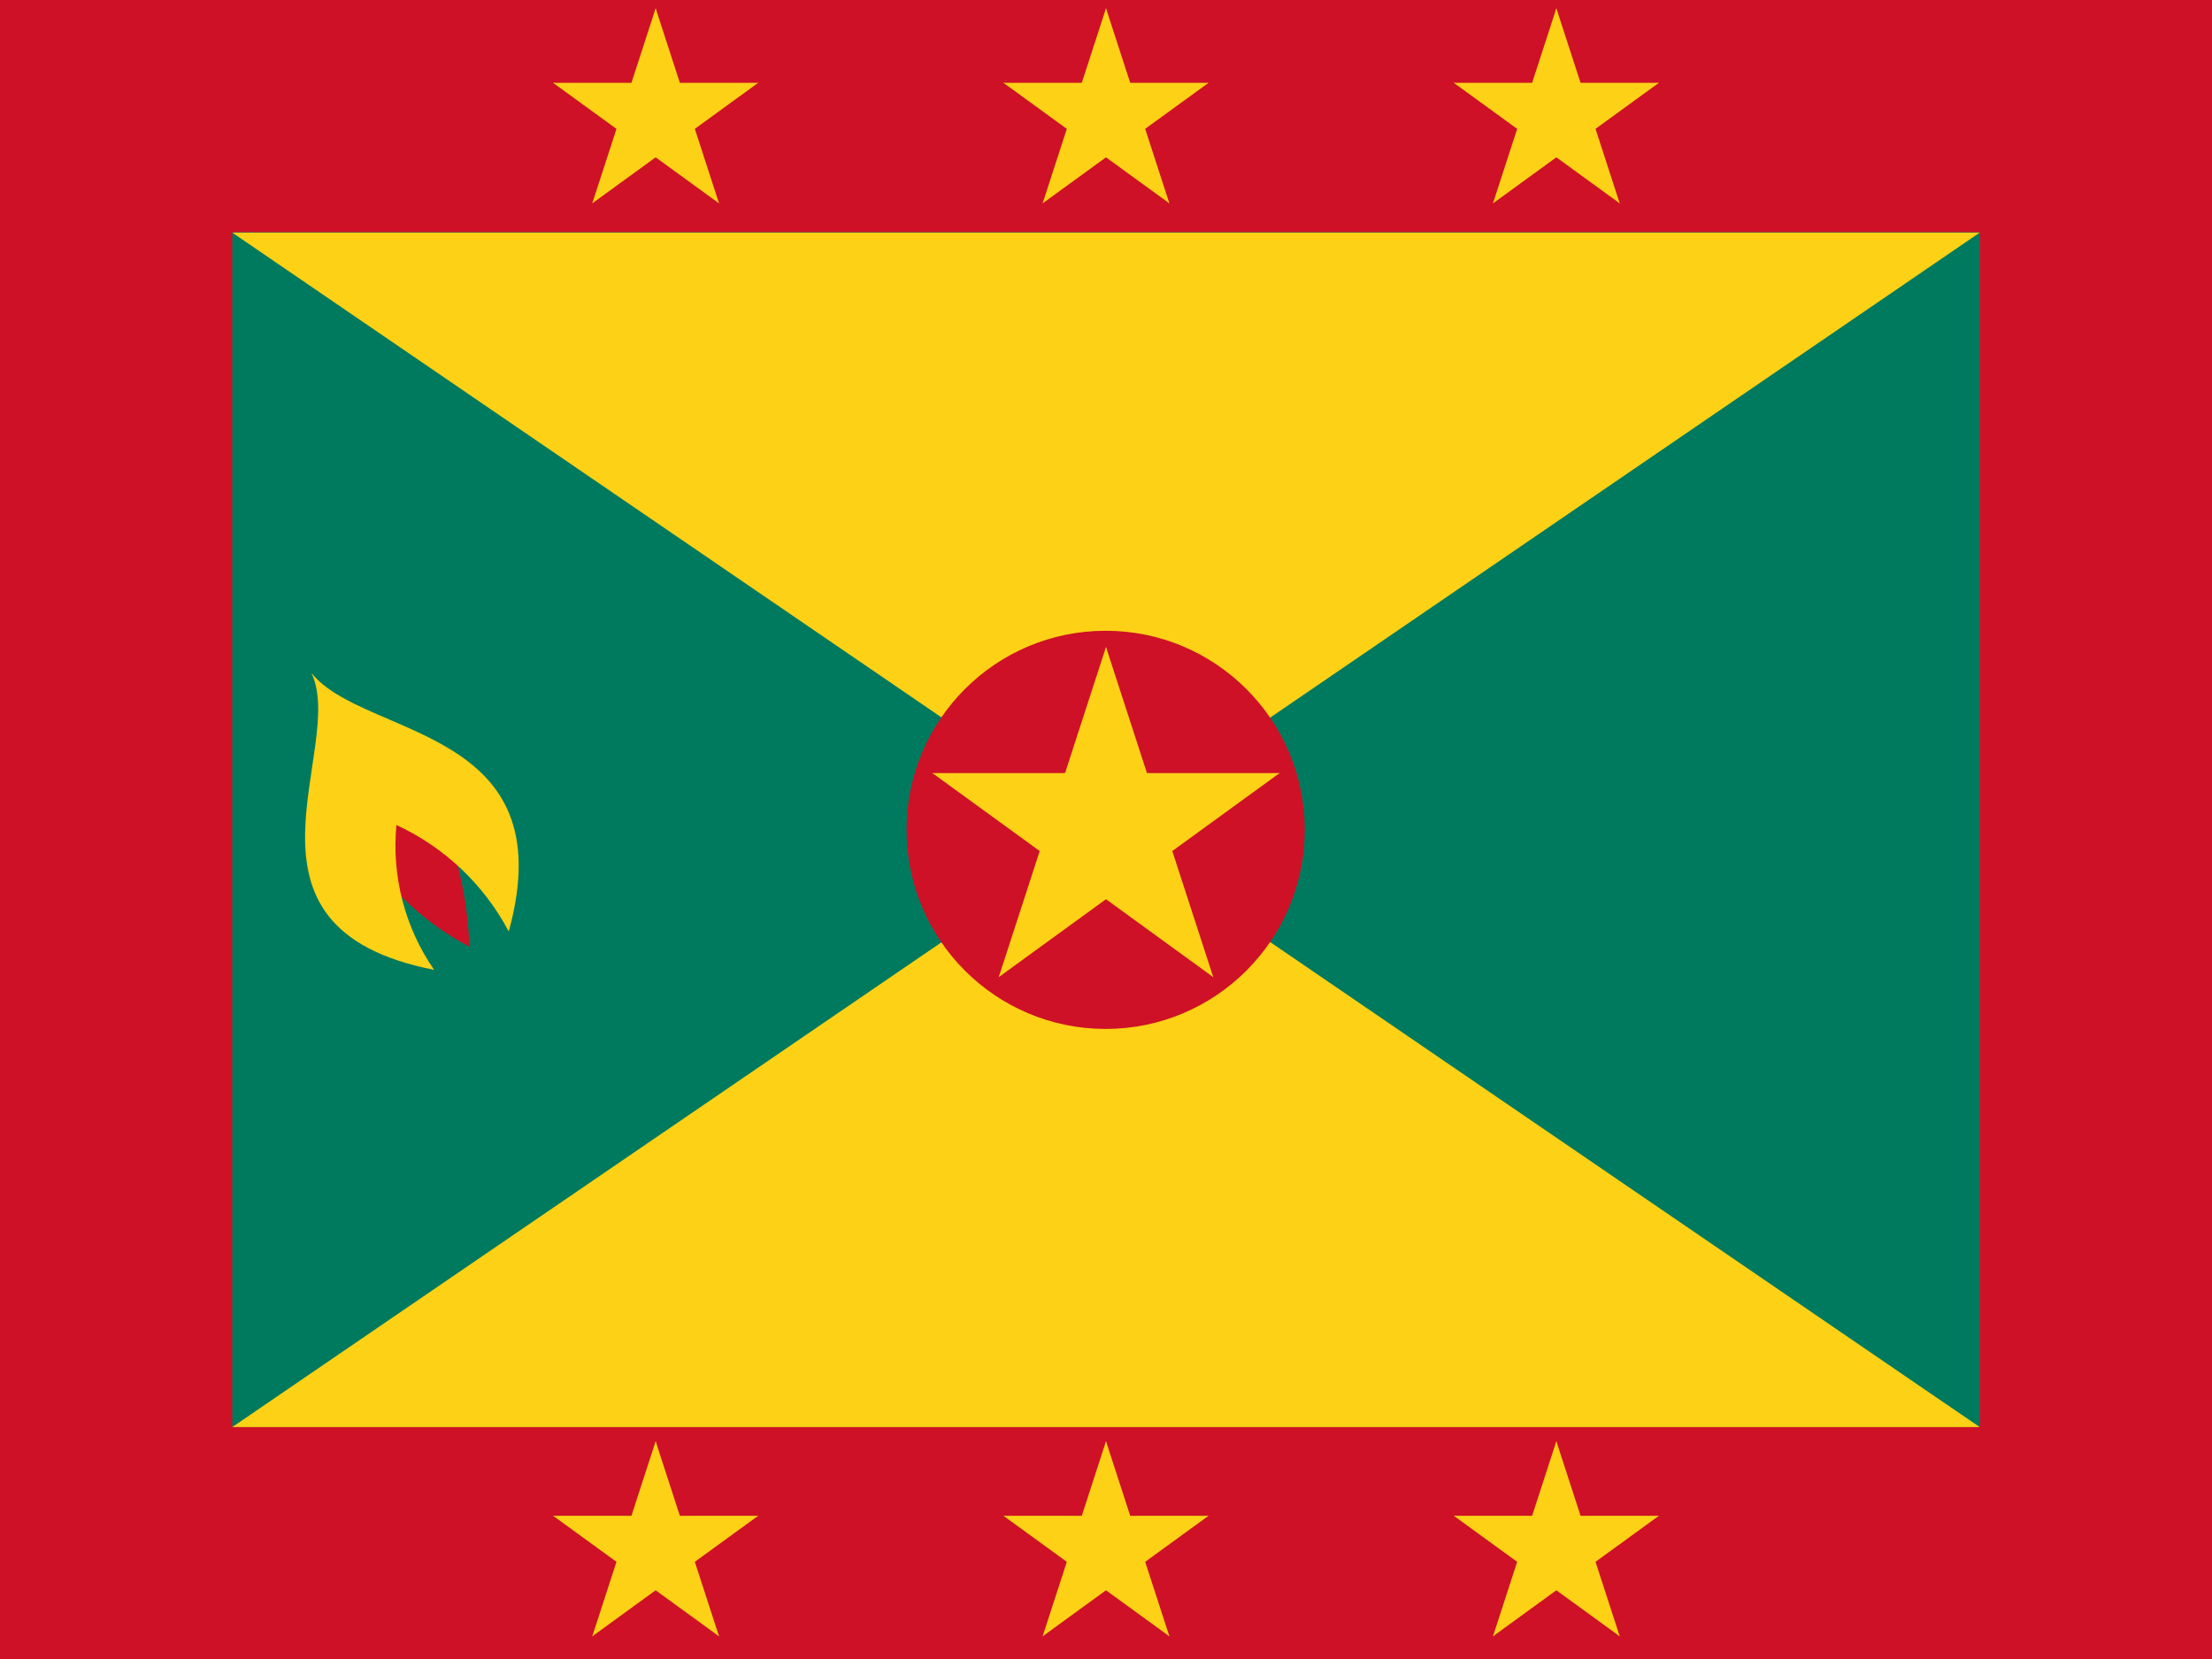
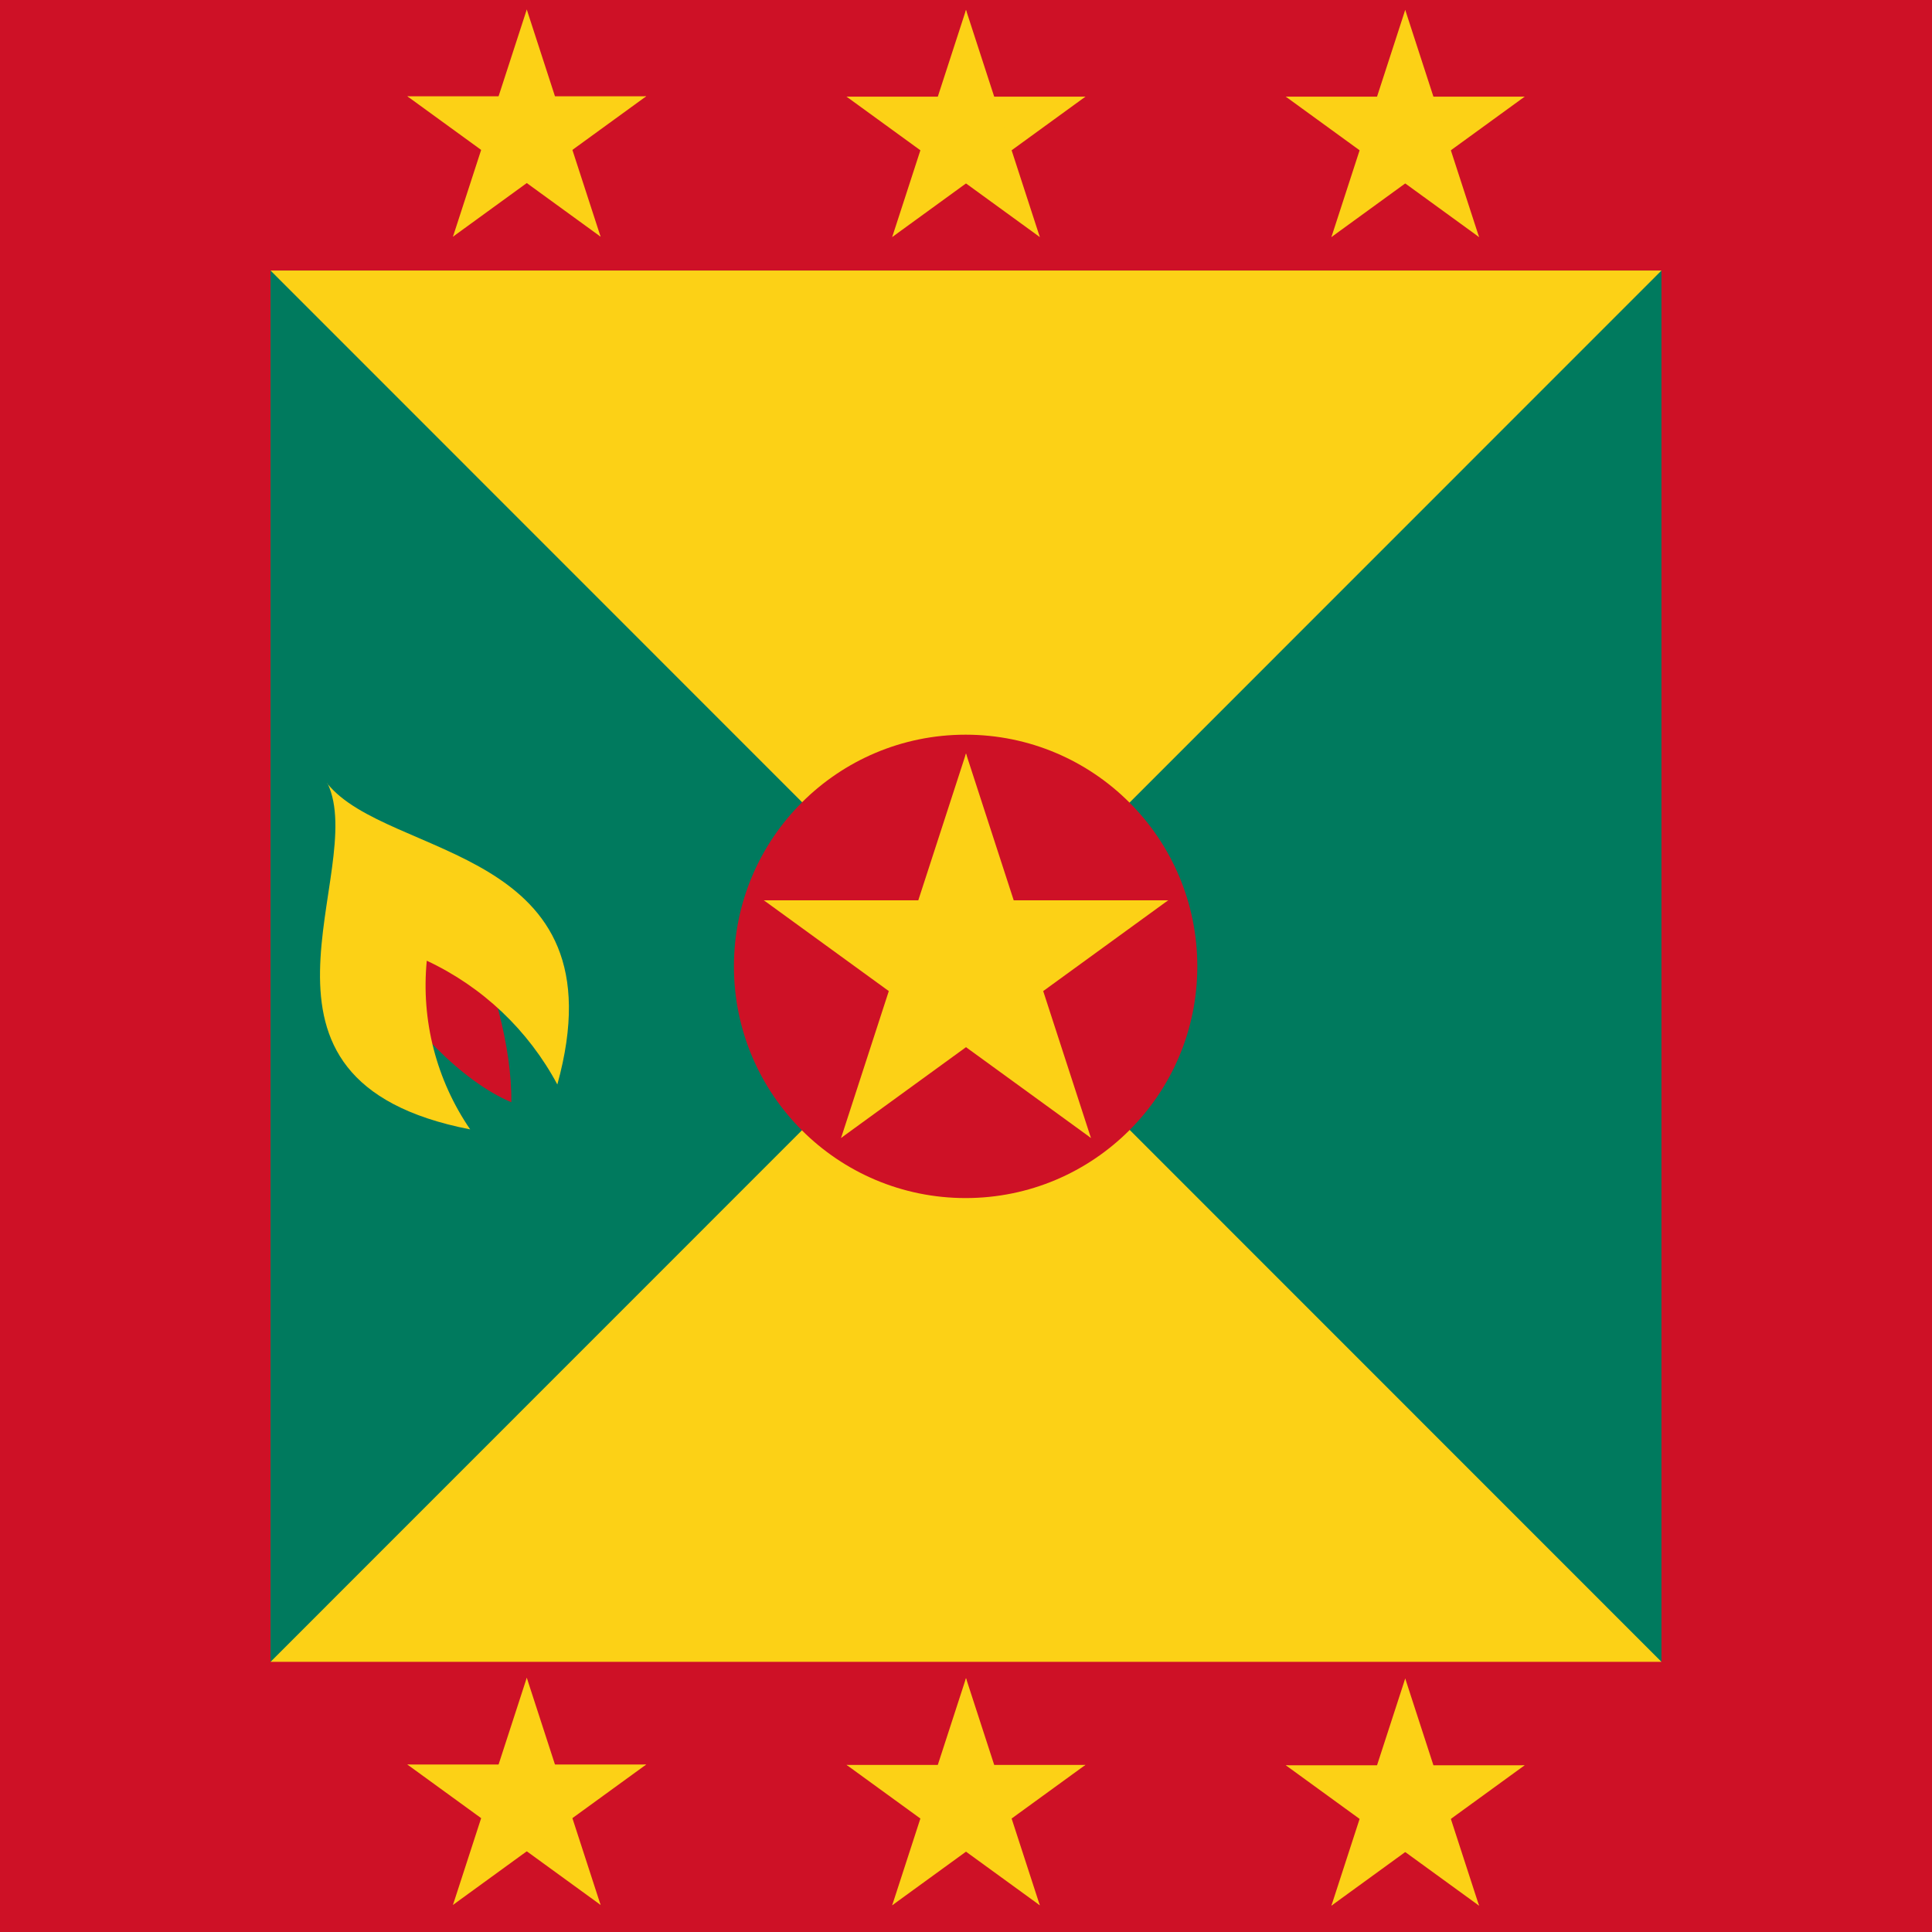
- <svg xmlns="http://www.w3.org/2000/svg" xmlns:xlink="http://www.w3.org/1999/xlink" id="flag-icons-gd" viewBox="0 0 640 480">
+ <svg xmlns="http://www.w3.org/2000/svg" xmlns:xlink="http://www.w3.org/1999/xlink" id="flag-icons-gd" viewBox="0 0 512 512">
  <defs>
    <g id="gd-c">
      <g id="gd-b">
        <path id="gd-a" fill="#fcd116" d="M0-1v1h.5" transform="rotate(18 0 -1)" />
-         <use xlink:href="#gd-a" transform="scale(-1 1)" />
+         <use xlink:href="#gd-a" width="100%" height="100%" transform="scale(-1 1)" />
      </g>
-       <use xlink:href="#gd-b" transform="rotate(72)" />
-       <use xlink:href="#gd-b" transform="rotate(144)" />
-       <use xlink:href="#gd-b" transform="rotate(216)" />
-       <use xlink:href="#gd-b" transform="rotate(288)" />
+       <use xlink:href="#gd-b" width="100%" height="100%" transform="rotate(72)" />
+       <use xlink:href="#gd-b" width="100%" height="100%" transform="rotate(144)" />
+       <use xlink:href="#gd-b" width="100%" height="100%" transform="rotate(-144)" />
+       <use xlink:href="#gd-b" width="100%" height="100%" transform="rotate(-72)" />
    </g>
  </defs>
-   <path fill="#ce1126" d="M0 0h640v480H0z" />
-   <path fill="#007a5e" d="M67.2 67.2h505.6v345.6H67.2z" />
-   <path fill="#fcd116" d="M67.2 67.3h505.6L67.2 412.9h505.6z" />
-   <circle cx="319.9" cy="240.1" r="57.6" fill="#ce1126" />
-   <use xlink:href="#gd-c" width="100%" height="100%" transform="translate(320 240)scale(52.8)" />
-   <use xlink:href="#gd-d" width="100%" height="100%" x="-100" transform="translate(-30.3)" />
-   <use xlink:href="#gd-c" id="gd-d" width="100%" height="100%" transform="translate(320 33.6)scale(31.2)" />
-   <use xlink:href="#gd-d" width="100%" height="100%" x="100" transform="translate(30.3)" />
-   <path fill="#ce1126" d="M102.3 240.7a80.4 80.4 0 0 0 33.5 33.2 111 111 0 0 0-11.3-45z" />
-   <path fill="#fcd116" d="M90.1 194.7c10.4 21.7-27.1 73.7 35.5 85.9a63.2 63.2 0 0 1-10.9-41.9 70 70 0 0 1 32.5 30.8c16.4-59.5-42-55.8-57.1-74.8" />
-   <use xlink:href="#gd-d" width="100%" height="100%" x="-100" transform="translate(-30.3 414.6)" />
-   <use xlink:href="#gd-c" width="100%" height="100%" transform="translate(320 448.2)scale(31.2)" />
-   <use xlink:href="#gd-d" width="100%" height="100%" x="100" transform="translate(30.3 414.6)" />
+   <path fill="#ce1126" d="M0 0h512v512H0z" />
+   <path fill="#007a5e" d="M71.7 71.7h368.6v368.6H71.7z" />
+   <path fill="#fcd116" d="M71.7 71.7h368.6L71.7 440.4h368.6z" />
+   <circle cx="255.9" cy="256.1" r="61.4" fill="#ce1126" />
+   <use xlink:href="#gd-c" width="100%" height="100%" transform="translate(256 256)scale(56.32)" />
+   <use xlink:href="#gd-d" width="100%" height="100%" x="-100" transform="translate(-16.4 -.1)" />
+   <use xlink:href="#gd-c" id="gd-d" width="100%" height="100%" transform="translate(256 35.9)scale(33.28)" />
+   <use xlink:href="#gd-d" width="100%" height="100%" x="100" transform="translate(16.4)" />
+   <path fill="#ce1126" d="M99.8 256.8c7.7 14.3 22.6 29.8 35.7 35.3.2-14.5-5-33.2-12-48z" />
+   <path fill="#fcd116" d="M86.8 207.6c11.1 23.3-29 78.7 37.8 91.7a67.5 67.5 0 0 1-11.5-44.7 75.5 75.5 0 0 1 34.6 32.8c17.5-63.4-44.8-59.5-61-79.8z" />
+   <use xlink:href="#gd-d" width="100%" height="100%" x="-100" transform="translate(-16.4 442)" />
+   <use xlink:href="#gd-c" width="100%" height="100%" transform="translate(256 478)scale(33.28)" />
+   <use xlink:href="#gd-d" width="100%" height="100%" x="100" transform="translate(16.4 442.2)" />
</svg>
